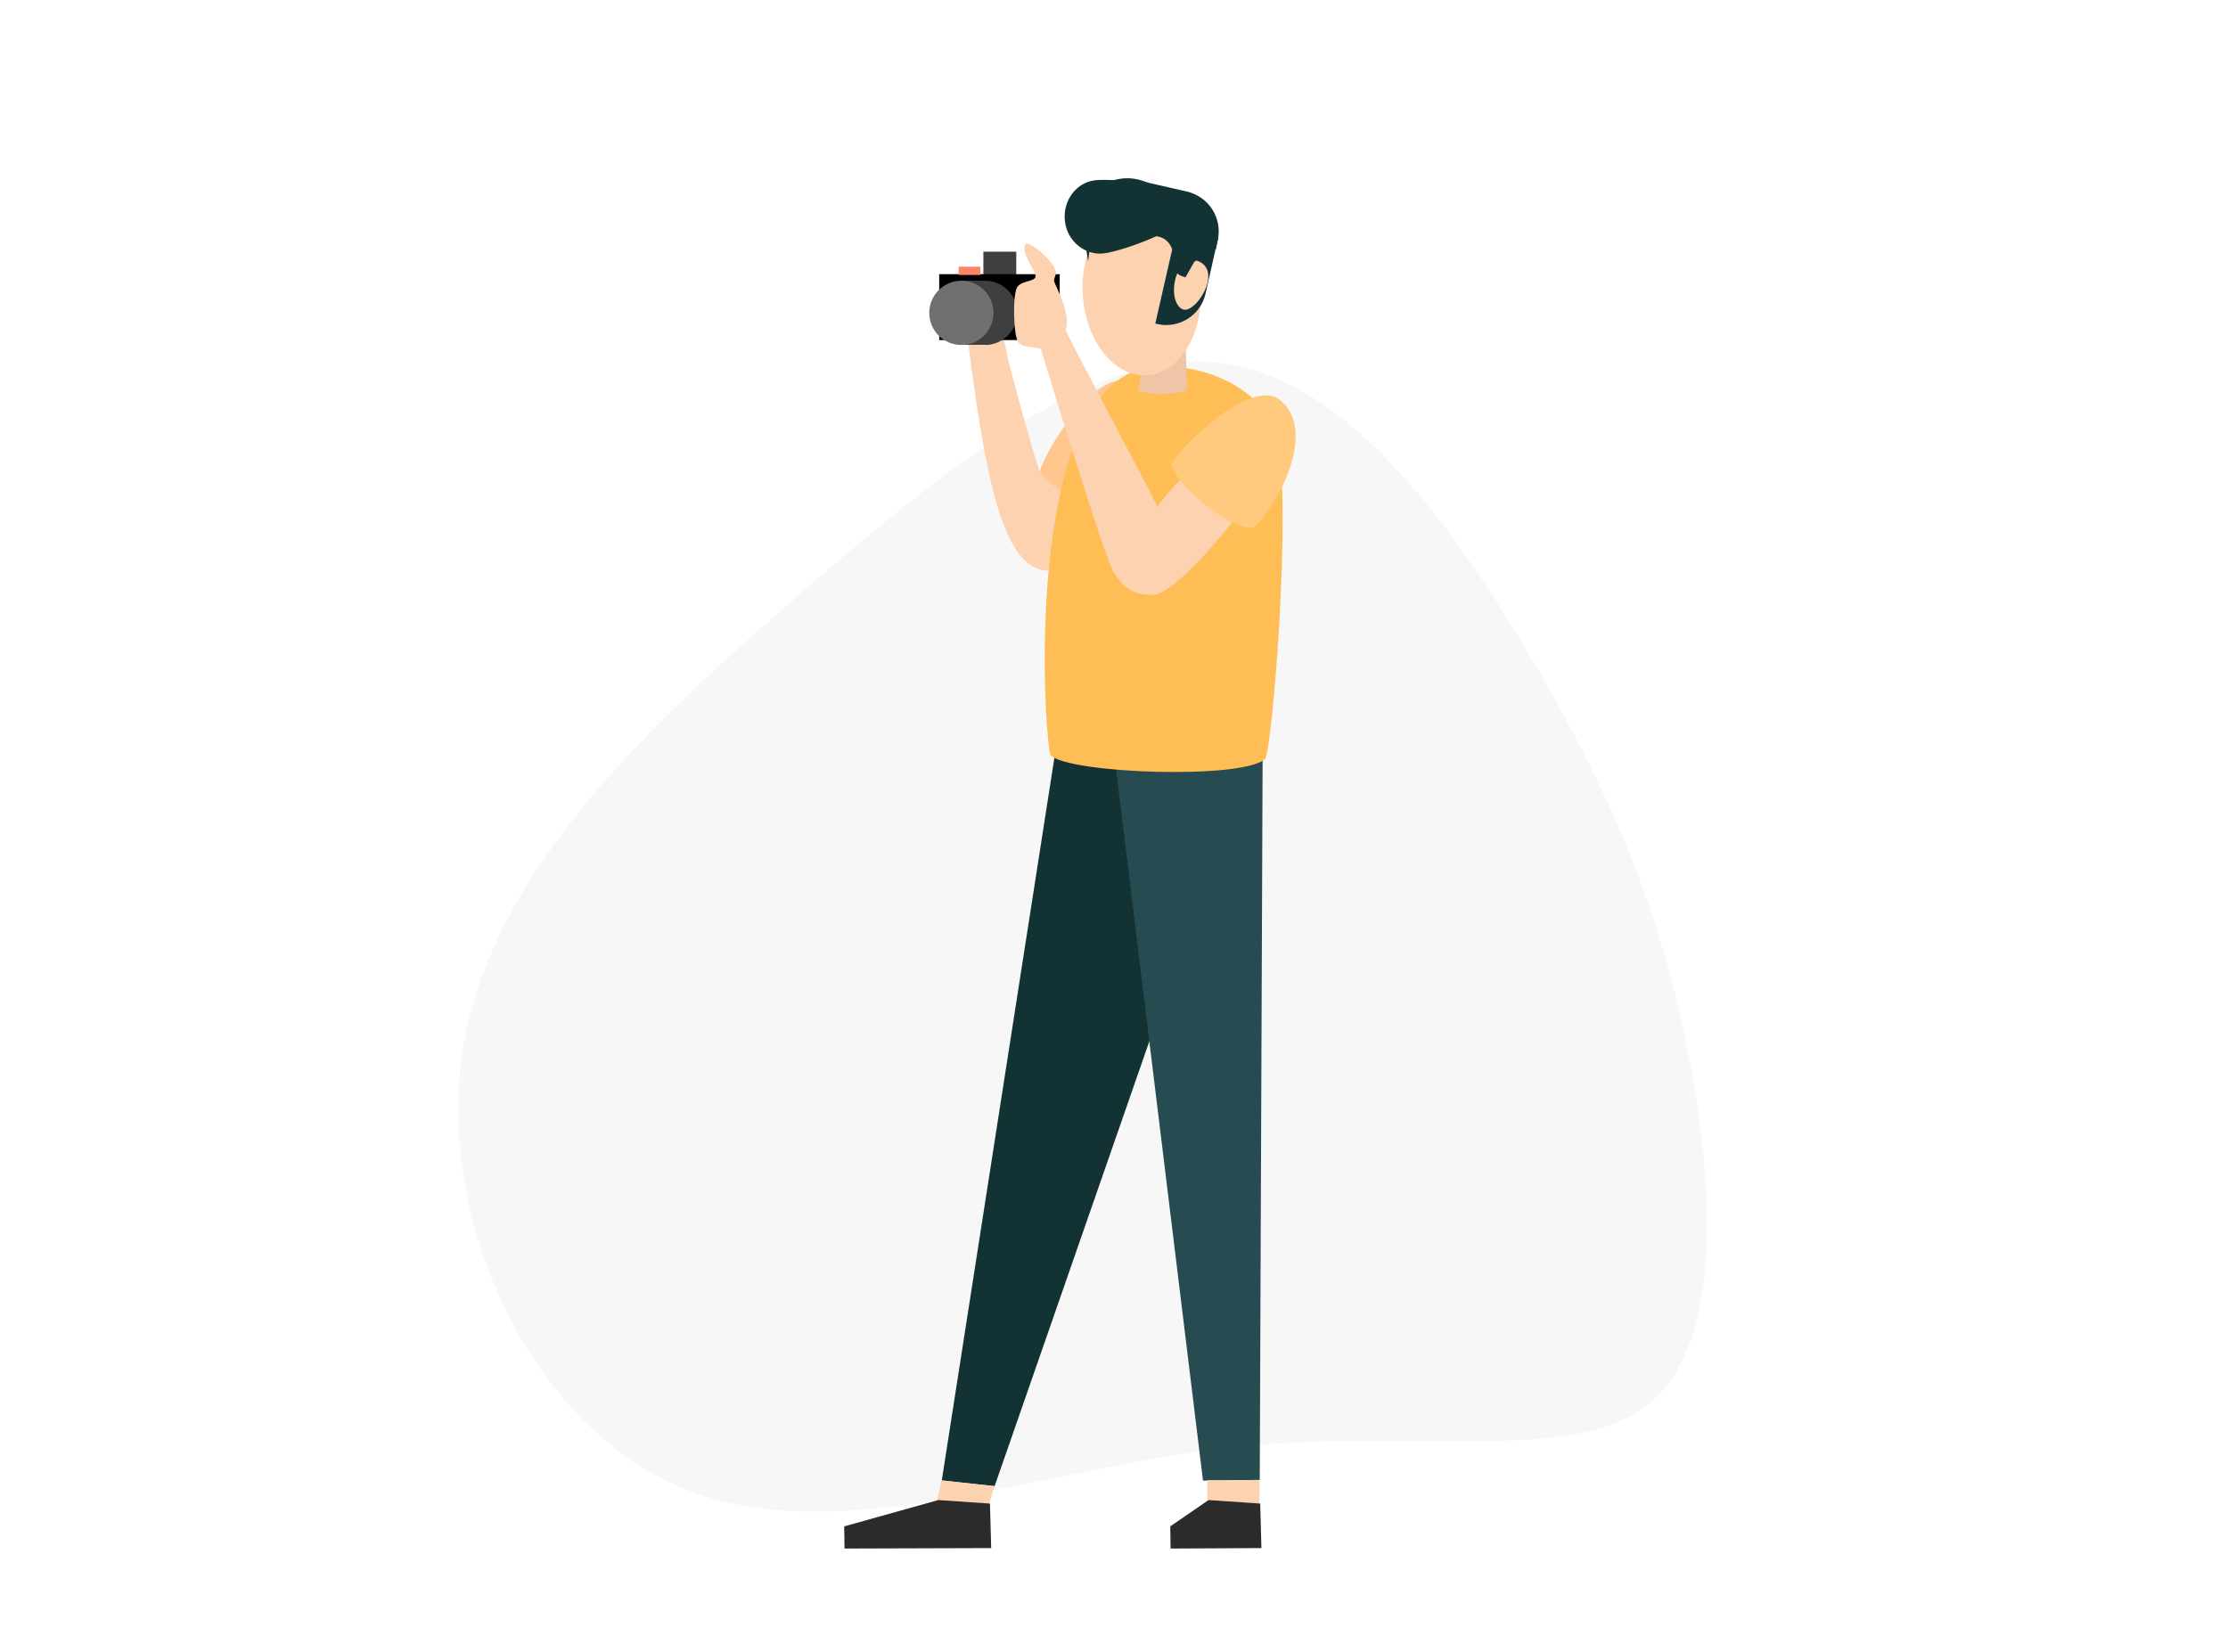
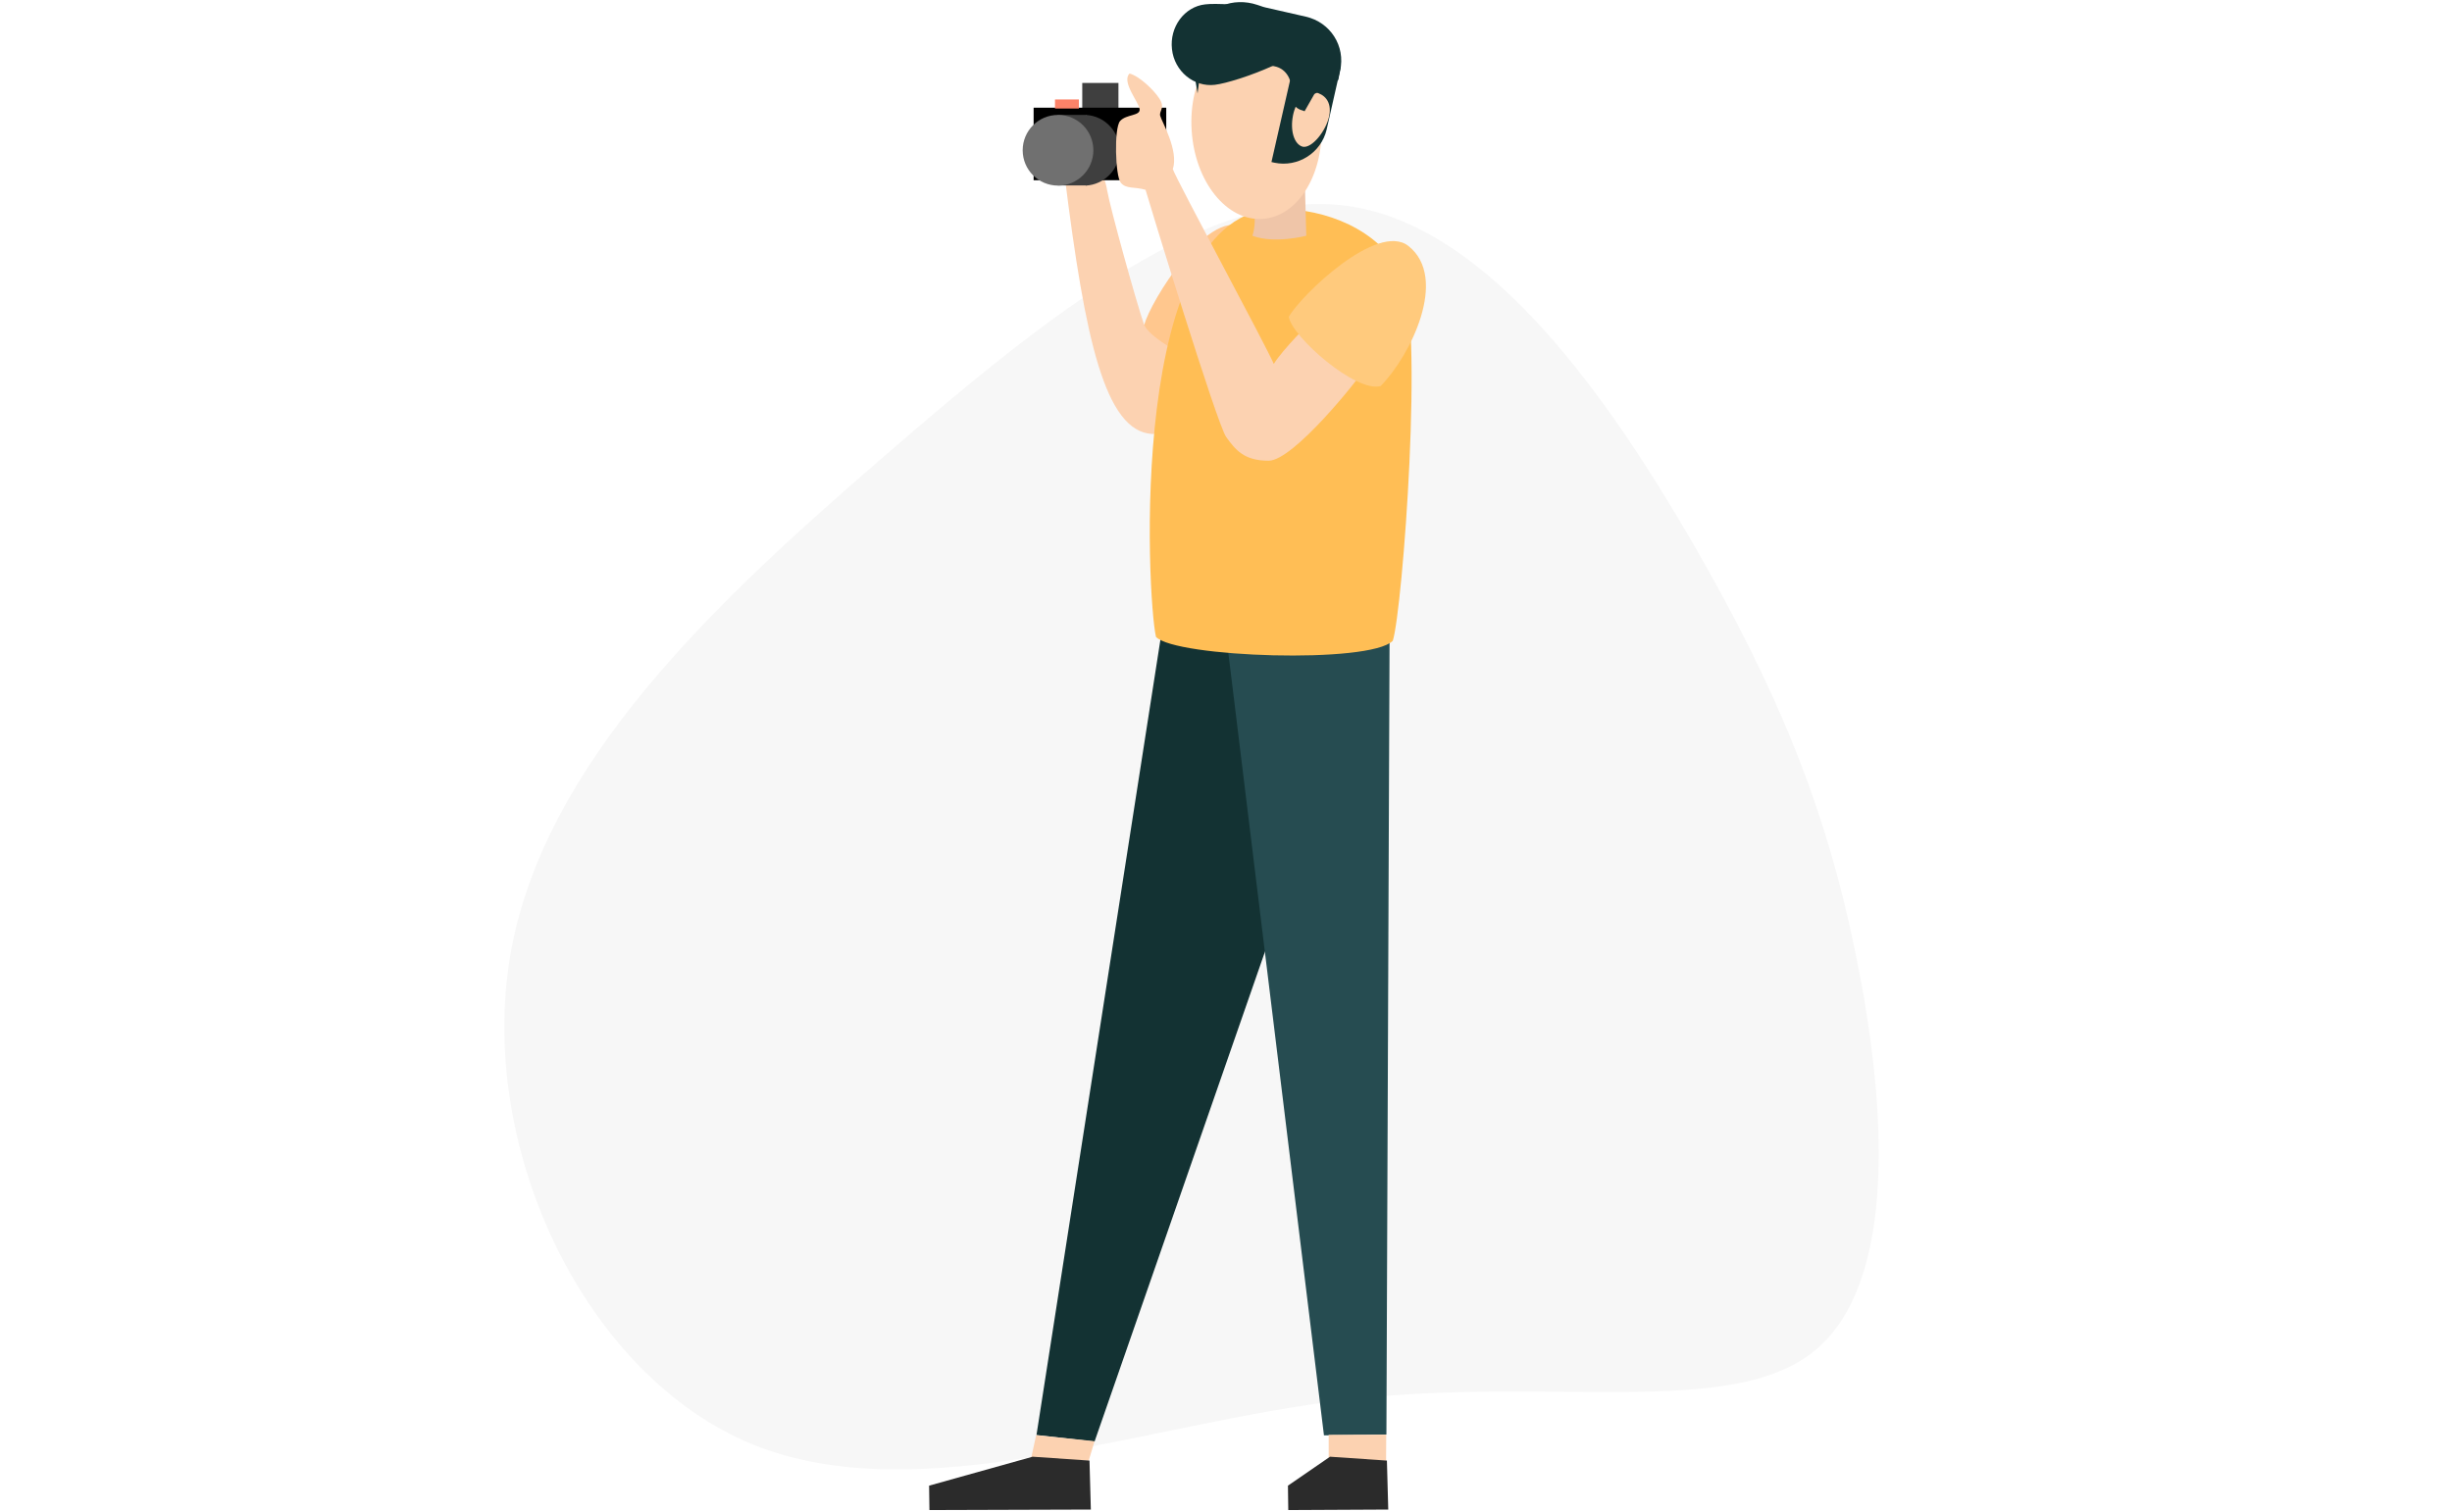
- <svg xmlns="http://www.w3.org/2000/svg" version="1.1" id="Layer_1" x="0px" y="0px" viewBox="0 0 1456.8 1080" style="enable-background:new 0 0 1456.8 1080;" xml:space="preserve">
+ <svg xmlns="http://www.w3.org/2000/svg" version="1.1" id="Layer_1" x="0px" y="0px" viewBox="0 0 1456.8 898.2" style="enable-background:new 0 0 1456.8 898.2;" xml:space="preserve">
  <style type="text/css">
	.st0{fill:#F7F7F7;}
	.st1{fill-rule:evenodd;clip-rule:evenodd;fill:#133233;}
	.st2{fill-rule:evenodd;clip-rule:evenodd;fill:#264C51;}
	.st3{fill-rule:evenodd;clip-rule:evenodd;fill:#3F3F3F;}
	.st4{fill-rule:evenodd;clip-rule:evenodd;fill:#FCD2B1;}
	.st5{fill-rule:evenodd;clip-rule:evenodd;fill:#FFC78E;}
	.st6{fill-rule:evenodd;clip-rule:evenodd;fill:#FFBE55;}
	.st7{fill-rule:evenodd;clip-rule:evenodd;}
	.st8{fill-rule:evenodd;clip-rule:evenodd;fill:#EFC5A8;}
	.st9{fill-rule:evenodd;clip-rule:evenodd;fill:#FFCA7D;}
	.st10{fill-rule:evenodd;clip-rule:evenodd;fill:#707070;}
	.st11{fill-rule:evenodd;clip-rule:evenodd;fill:#2B2B2B;}
	.st12{fill-rule:evenodd;clip-rule:evenodd;fill:#FD8369;}
	.st13{fill:#133233;}
	.st14{fill:#FCD2B1;}
</style>
  <g id="Layer_2_1_">
    <g id="Layer_1-2">
-       <path class="st0" d="M1005.6,437.8c49.7,86.1,79.1,156.3,97,245c18.2,88.4,25.1,195-24.7,235.4S921.6,933.1,801.1,947    c-120.2,13.8-254.4,67.1-353.9,26.7C348,933.1,283.9,798.9,303,684c19.3-115,122-210.8,221.2-296.6    c99.2-86.1,195-162.1,277.9-149.5C885.5,250.5,955.7,352,1005.6,437.8L1005.6,437.8z" />
+       <path class="st0" d="M1005.6,322.5c49.7,86.1,79.1,156.3,97,245c18.2,88.4,25.1,195-24.7,235.4s-156.3,14.9-276.8,28.8    c-120.2,13.8-254.4,67.1-353.9,26.7C348,817.8,283.9,683.6,303,568.7c19.3-115,122-210.8,221.2-296.6    c99.2-86.1,195-162.1,277.9-149.5C885.5,135.2,955.7,236.7,1005.6,322.5L1005.6,322.5z" />
      <g id="Vector">
-         <path class="st1" d="M690.6,488l-74.8,480.1l34.5,3.9l109.9-316C760.2,656,804.2,436.4,690.6,488z" />
-         <path class="st2" d="M825.6,489.6l-1.9,478.2l-37.1,0.5l-58.2-476.4L825.6,489.6z" />
-         <path class="st3" d="M643,164.6h21.5v15.3H643V164.6z" />
-         <path class="st4" d="M684.6,373.2c-28.2-1.5-40-57-51.9-152.1c19-11.6,23.3-3.1,25.1,7.4c1.8,10.5,17.5,67.1,21.9,79.6     c15.4,3.4,25.5,28.8,25.5,28.8S696.1,373.8,684.6,373.2z" />
-         <path class="st5" d="M738.2,250c27.9,12.4,17.5,62.8,4.7,84.7c-13.1,7.7-58.2-15.1-63.1-26.3C683.6,294.3,716.8,240.4,738.2,250z     " />
-         <path class="st6" d="M759.3,239.4c28.5,0,59.6,12.2,73.2,38.3c13.9,26.8,0.8,200.3-5,218.4c-13.7,13.9-129.1,9.9-140.7-2.3     C681.5,471.1,669.3,239.2,759.3,239.4z" />
-         <path class="st7" d="M614.1,179.3h78.8v43.1h-78.8V179.3z" />
-         <path class="st3" d="M645.1,183.6c11.6,0.6,20.5,10.4,20,22c-0.5,10.8-9.2,19.4-20,20 M626.6,225.5h19.7 M626.6,183.6h19.8" />
-         <path class="st8" d="M744.1,229.9l31.1-7.5l0.9,33c0,0-19,5-32,0C747.3,246.3,744.1,229.9,744.1,229.9z" />
-         <path class="st4" d="M708,193c-2-30.4,13.6-56.1,34.9-57.5c21.3-1.4,40.1,22,42.1,52.4s-13.6,56.1-34.9,57.5S710,223.4,708,193z" />
-         <path class="st4" d="M811.2,334c-4.3,6.9-42.7,55.1-57.5,55.1s-19.8-6.7-25.2-14.1s-45.6-138.8-47.9-146.9     c-6.8-2-11.4-0.3-14.7-4.2c-3.3-3.9-4.1-32.6-0.4-36.7c3.7-4.1,12-2.9,11.6-7c-0.4-4.1-11-16.3-6-21.2c5.4,1.3,14.3,9.5,17.8,15     s-0.3,7.1,0.4,10.1c0.7,3,11.2,20.7,7.5,31.7c2.9,7.9,55.4,104.9,60,115.8c5-8.4,23-26.2,23-26.2S815.5,327.2,811.2,334z" />
-         <path class="st9" d="M836.8,261.5c24,19,1.3,65.1-16.5,83.2c-14.6,4.2-52.6-29.1-54.6-41.1C772.9,290.8,818.4,246.9,836.8,261.5z     " />
-         <path class="st3" d="M628.5,183.6h17.2v41.9h-17.2V183.6z" />
-         <path class="st10" d="M607.6,204.6c0-11.6,9.4-21,21-21c11.6,0,21,9.4,21,21s-9.4,21-21,21l0,0     C617,225.6,607.6,216.2,607.6,204.6z" />
-         <path class="st4" d="M650.3,971.8l-3.5,11.6l-34.2-1.4l3-13.8L650.3,971.8z" />
-         <path class="st11" d="M648.1,1012.4l-95.9,0.3l-0.2-14.5l61.5-17.2l33.8,2.3L648.1,1012.4z" />
-         <path class="st4" d="M823.6,967.9l-0.1,15.6l-34.1-1.5v-14L823.6,967.9z" />
-         <path class="st11" d="M824.8,1012.4l-59.4,0.3l-0.2-14.5l25-17.2l33.8,2.3L824.8,1012.4z" />
-         <path class="st12" d="M626.8,174.4H641v5.4h-14.2V174.4z" />
+         <path class="st1" d="M690.6,372.7l-74.8,480.1l34.5,3.9l109.9-316C760.2,540.7,804.2,321.1,690.6,372.7z" />
+         <path class="st2" d="M825.6,374.3l-1.9,478.2l-37.1,0.5l-58.2-476.4L825.6,374.3z" />
+         <path class="st3" d="M643,49.3h21.5v15.3H643V49.3z" />
+         <path class="st4" d="M684.6,257.9c-28.2-1.5-40-57-51.9-152.1c19-11.6,23.3-3.1,25.1,7.4s17.5,67.1,21.9,79.6     c15.4,3.4,25.5,28.8,25.5,28.8S696.1,258.5,684.6,257.9z" />
+         <path class="st5" d="M738.2,134.7c27.9,12.4,17.5,62.8,4.7,84.7c-13.1,7.7-58.2-15.1-63.1-26.3     C683.6,179,716.8,125.1,738.2,134.7z" />
+         <path class="st6" d="M759.3,124.1c28.5,0,59.6,12.2,73.2,38.3c13.9,26.8,0.8,200.3-5,218.4c-13.7,13.9-129.1,9.9-140.7-2.3     C681.5,355.8,669.3,123.9,759.3,124.1z" />
+         <path class="st7" d="M614.1,64h78.8v43.1h-78.8V64z" />
+         <path class="st3" d="M645.1,68.3c11.6,0.6,20.5,10.4,20,22c-0.5,10.8-9.2,19.4-20,20 M626.6,110.2h19.7 M626.6,68.3h19.8" />
+         <path class="st8" d="M744.1,114.6l31.1-7.5l0.9,33c0,0-19,5-32,0C747.3,131,744.1,114.6,744.1,114.6z" />
+         <path class="st4" d="M708,77.7c-2-30.4,13.6-56.1,34.9-57.5c21.3-1.4,40.1,22,42.1,52.4s-13.6,56.1-34.9,57.5S710,108.1,708,77.7     z" />
+         <path class="st4" d="M811.2,218.7c-4.3,6.9-42.7,55.1-57.5,55.1s-19.8-6.7-25.2-14.1c-5.4-7.4-45.6-138.8-47.9-146.9     c-6.8-2-11.4-0.3-14.7-4.2s-4.1-32.6-0.4-36.7c3.7-4.1,12-2.9,11.6-7s-11-16.3-6-21.2c5.4,1.3,14.3,9.5,17.8,15     s-0.3,7.1,0.4,10.1s11.2,20.7,7.5,31.7c2.9,7.9,55.4,104.9,60,115.8c5-8.4,23-26.2,23-26.2S815.5,211.9,811.2,218.7z" />
+         <path class="st9" d="M836.8,146.2c24,19,1.3,65.1-16.5,83.2c-14.6,4.2-52.6-29.1-54.6-41.1C772.9,175.5,818.4,131.6,836.8,146.2z     " />
+         <path class="st3" d="M628.5,68.3h17.2v41.9h-17.2V68.3z" />
+         <path class="st10" d="M607.6,89.3c0-11.6,9.4-21,21-21s21,9.4,21,21s-9.4,21-21,21l0,0C617,110.3,607.6,100.9,607.6,89.3z" />
+         <path class="st4" d="M650.3,856.5l-3.5,11.6l-34.2-1.4l3-13.8L650.3,856.5z" />
+         <path class="st11" d="M648.1,897.1l-95.9,0.3l-0.2-14.5l61.5-17.2l33.8,2.3L648.1,897.1z" />
+         <path class="st4" d="M823.6,852.6l-0.1,15.6l-34.1-1.5v-14L823.6,852.6z" />
+         <path class="st11" d="M824.8,897.1l-59.4,0.3l-0.2-14.5l25-17.2L824,868L824.8,897.1z" />
+         <path class="st12" d="M626.8,59.1H641v5.4h-14.2V59.1z" />
      </g>
    </g>
  </g>
-   <path class="st13" d="M755.4,211.6l1.8,0.4c13.9,2.9,27.7-5.8,31-19.7l8.4-37.2l-27-5.8L755.4,211.6z" />
-   <path class="st14" d="M768.2,183.9c-1.8,9.1,0.7,17.2,5.8,18.6c5.5,1.1,13.9-9.5,15.7-18.2c1.8-9.1-3.3-13.1-8.4-14.2  C776.2,168.6,770,174.8,768.2,183.9z" />
-   <path class="st13" d="M708.3,151.4c-0.4-6.2,0.7-12.4,2.9-17.9l0,0c5.8-14.2,21.5-20.1,35.8-15.3c1.5,0.4,2.9,1.1,4.7,1.5l24.1,5.5  c14.6,3.3,23.7,17.5,20.4,32.1l-1.1,5.5l-14.2,8.4l-5.8,10.2L774,181c-4.7-1.1-7.7-5.5-6.9-9.9c1.1-7.7-2.6-15-9.9-16.4L736,150  c-13.1-2.9-21.2,2.6-23.4,12.4l-1.1,8.4L708.3,151.4z" />
-   <path class="st13" d="M780.2,134.3c1.5,13.1-45.6,29.9-58.4,31.4c-12.4,1.5-24.1-8-25.5-21.2c-1.5-13.1,7.3-25.2,19.7-26.6  C728.4,116.4,778.4,121.1,780.2,134.3z" />
+   <path class="st13" d="M755.4,96.3l1.8,0.4c13.9,2.9,27.7-5.8,31-19.7l8.4-37.2l-27-5.8L755.4,96.3z" />
+   <path class="st14" d="M768.2,68.6c-1.8,9.1,0.7,17.2,5.8,18.6c5.5,1.1,13.9-9.5,15.7-18.2c1.8-9.1-3.3-13.1-8.4-14.2  C776.2,53.3,770,59.5,768.2,68.6z" />
+   <path class="st13" d="M708.3,36.1c-0.4-6.2,0.7-12.4,2.9-17.9l0,0C717,4,732.7-1.9,747,2.9c1.5,0.4,2.9,1.1,4.7,1.5l24.1,5.5  c14.6,3.3,23.7,17.5,20.4,32.1l-1.1,5.5l-14.2,8.4l-5.8,10.2l-1.1-0.4c-4.7-1.1-7.7-5.5-6.9-9.9c1.1-7.7-2.6-15-9.9-16.4L736,34.7  c-13.1-2.9-21.2,2.6-23.4,12.4l-1.1,8.4L708.3,36.1z" />
+   <path class="st13" d="M780.2,19c1.5,13.1-45.6,29.9-58.4,31.4c-12.4,1.5-24.1-8-25.5-21.2C694.8,16.1,703.6,4,716,2.6  C728.4,1.1,778.4,5.8,780.2,19z" />
</svg>
